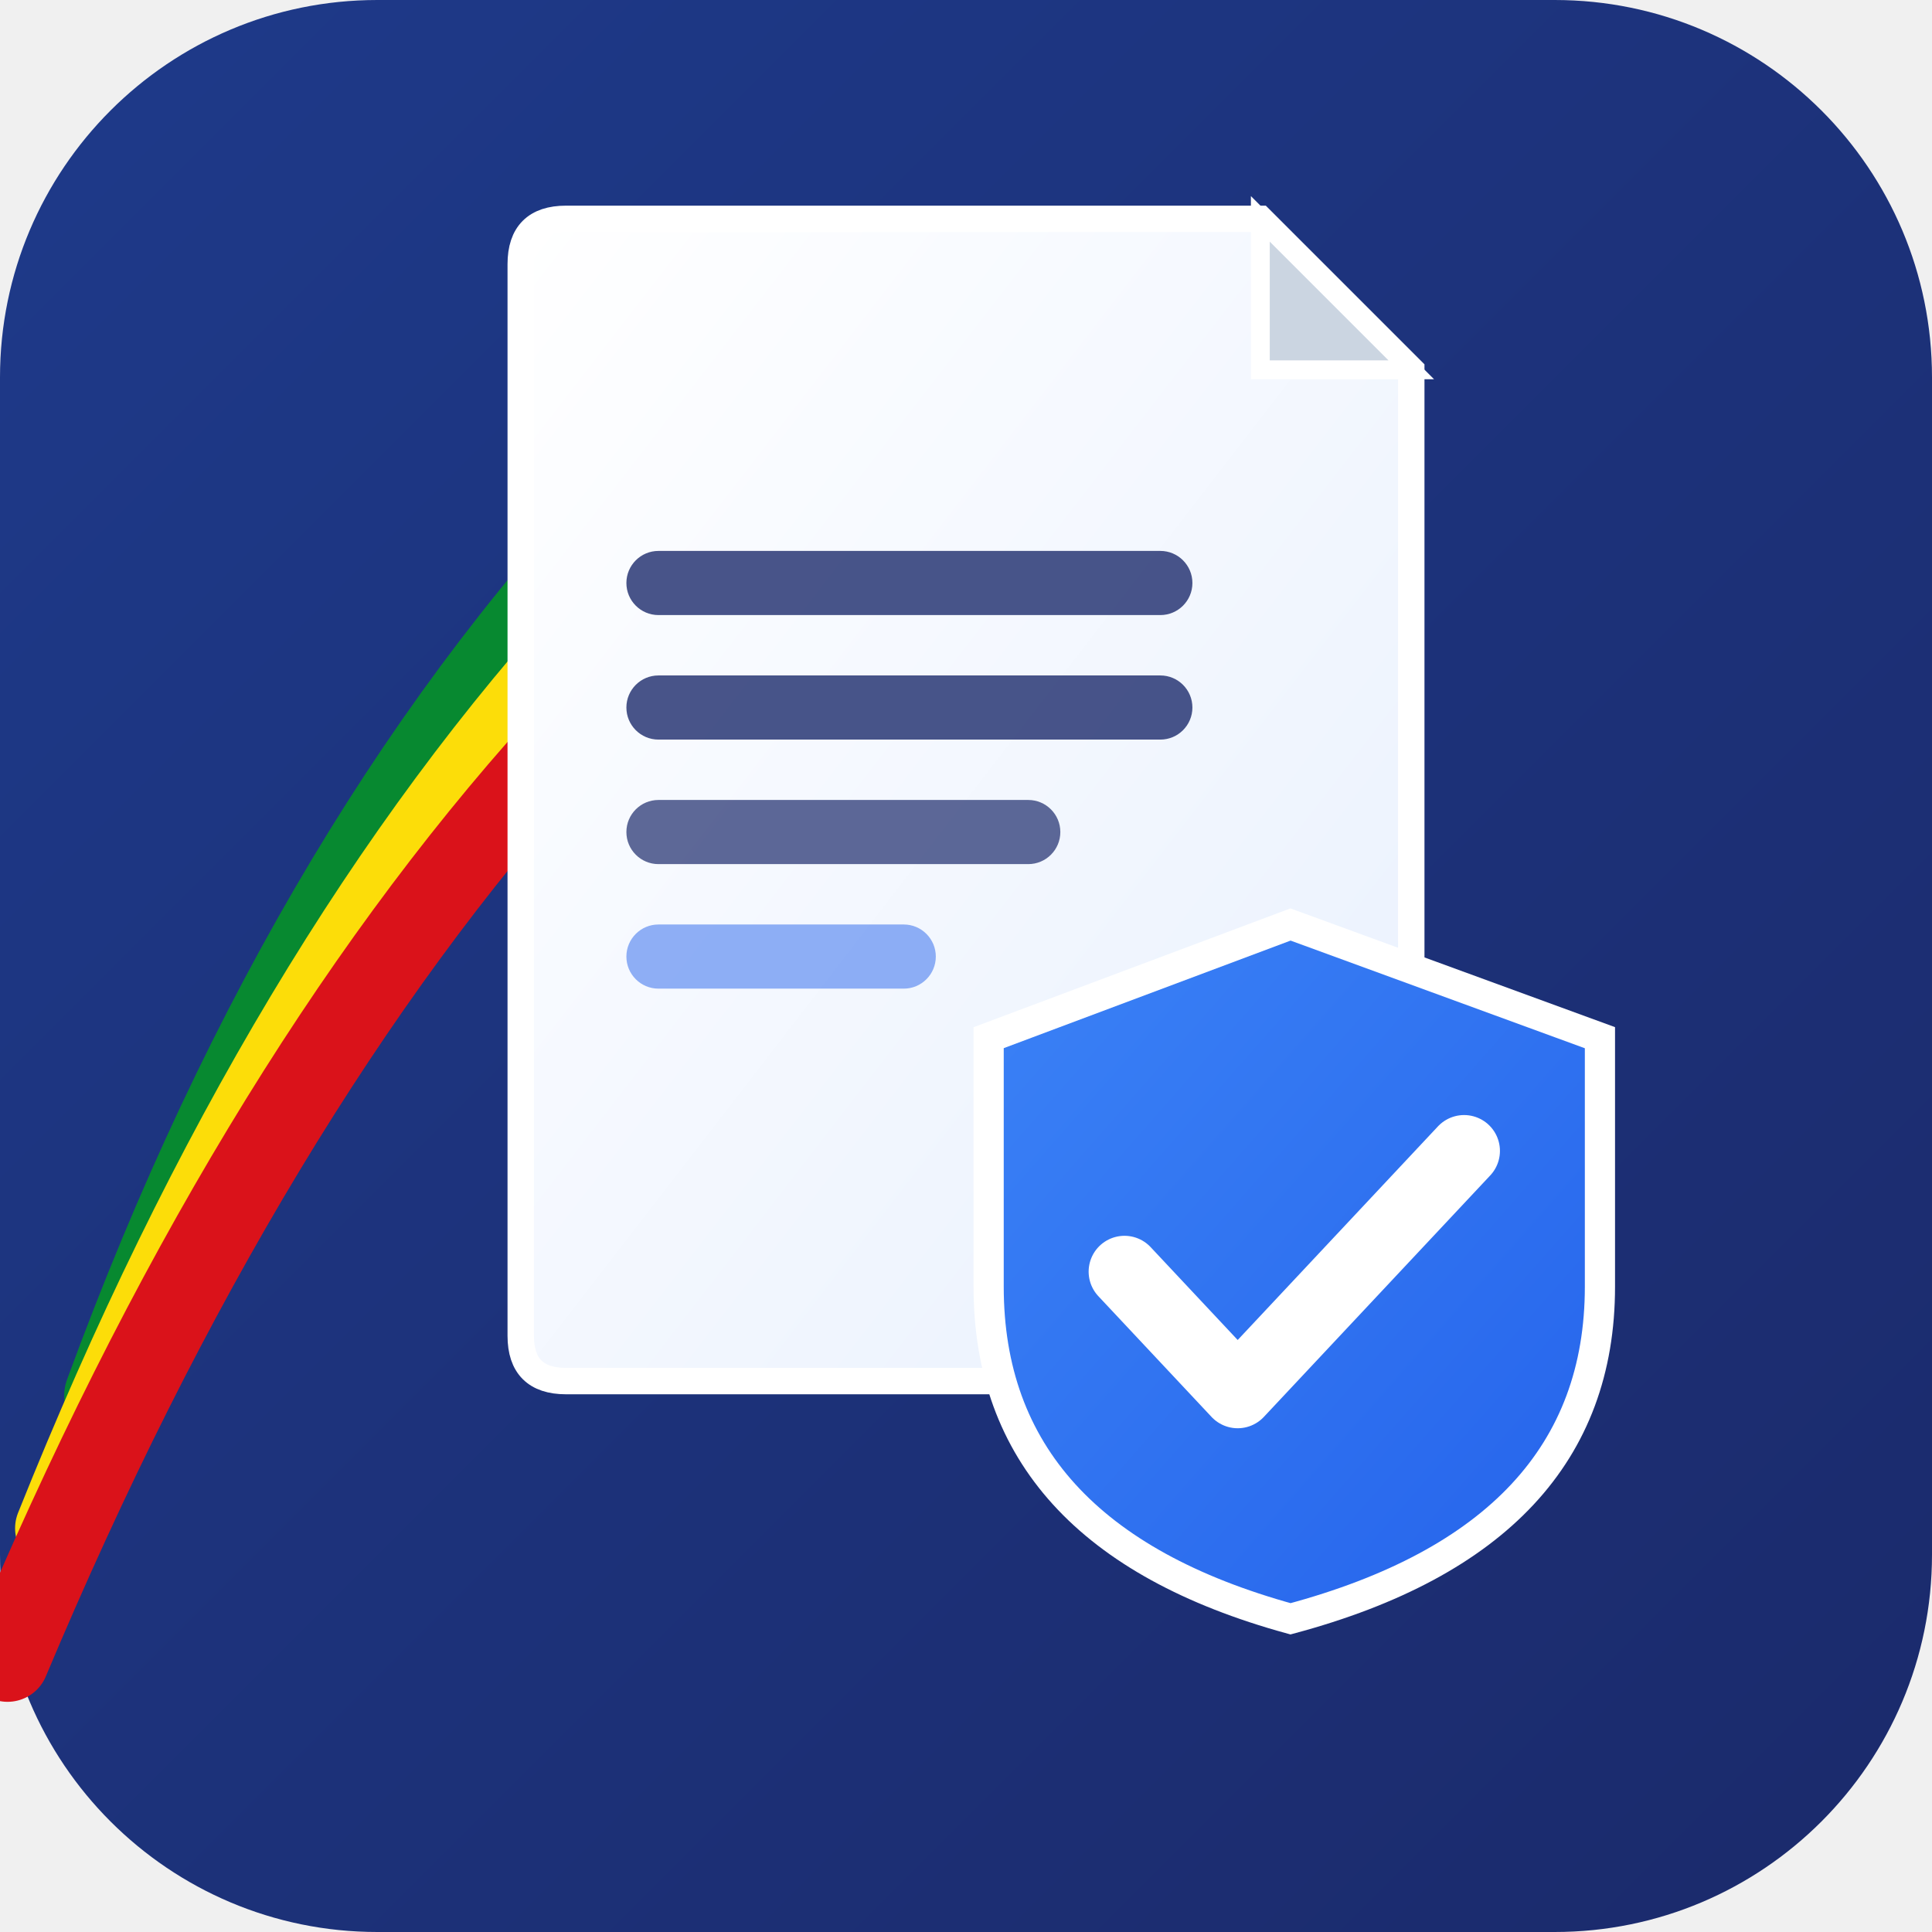
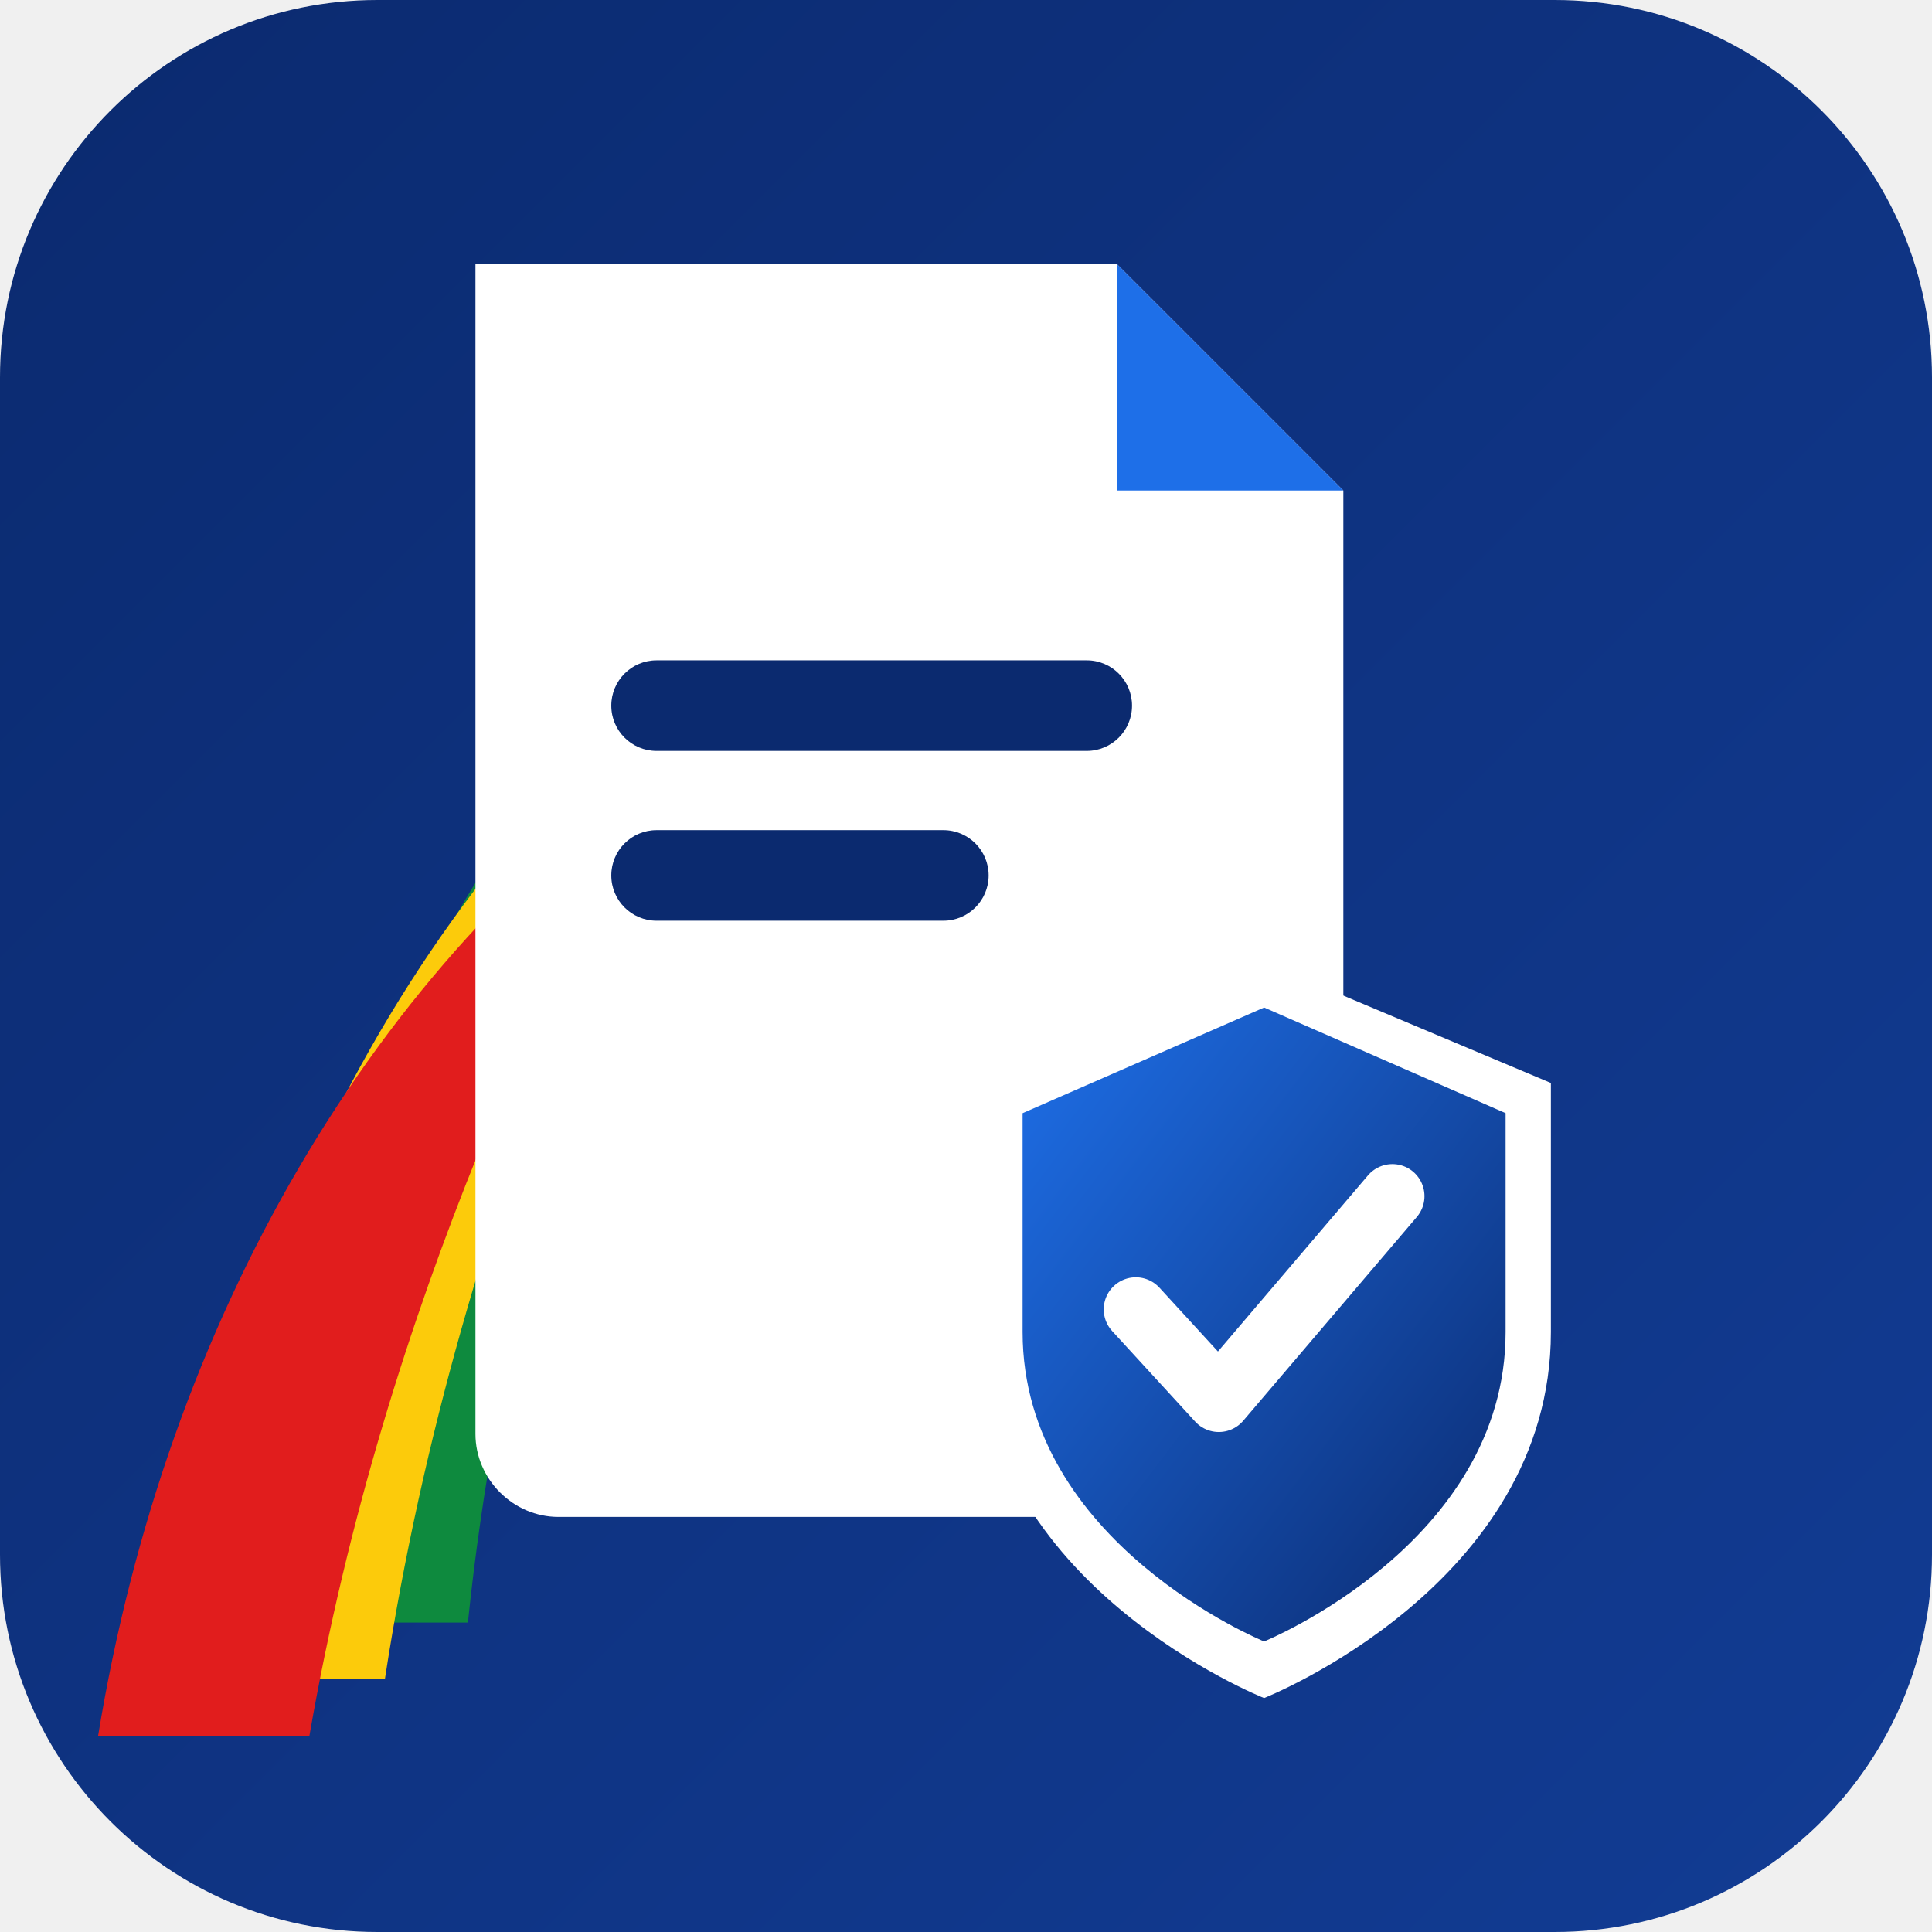
- <svg xmlns="http://www.w3.org/2000/svg" viewBox="0 0 512 512" width="512" height="512" role="img" aria-label="EthioClear favicon">
+ <svg xmlns="http://www.w3.org/2000/svg" viewBox="0 0 512 512" width="512" height="512" role="img" aria-label="EthioClear Favicon">
  <defs>
-     <linearGradient id="bg" x1="0%" y1="0%" x2="100%" y2="100%">
-       <stop offset="0%" style="stop-color:#1E3A8A" />
-       <stop offset="100%" style="stop-color:#1B2A6B" />
+     <linearGradient id="favTileGrad" x1="0%" y1="0%" x2="100%" y2="100%">
+       <stop offset="0%" stop-color="#0B2A6F" />
+       <stop offset="100%" stop-color="#123C94" />
    </linearGradient>
-     <linearGradient id="sh" x1="0%" y1="0%" x2="100%" y2="100%">
-       <stop offset="0%" style="stop-color:#3B82F6" />
-       <stop offset="100%" style="stop-color:#2563EB" />
-     </linearGradient>
-     <linearGradient id="dc" x1="0%" y1="0%" x2="100%" y2="100%">
-       <stop offset="0%" style="stop-color:#FFFFFF" />
-       <stop offset="100%" style="stop-color:#E8F0FE" />
+     <linearGradient id="favShieldGrad" x1="0%" y1="0%" x2="100%" y2="100%">
+       <stop offset="0%" stop-color="#1E6FE8" />
+       <stop offset="100%" stop-color="#0B2A6F" />
    </linearGradient>
  </defs>
-   <rect x="0" y="0" width="512" height="512" rx="100" ry="100" fill="url(#bg)" />
-   <path d="M 30,370 Q 85,220 175,128" stroke="#078930" stroke-width="26" fill="none" stroke-linecap="round" />
-   <path d="M 15,405 Q 75,255 160,163" stroke="#FCDD09" stroke-width="22" fill="none" stroke-linecap="round" />
-   <path d="M 2,440 Q 65,290 148,198" stroke="#DA121A" stroke-width="22" fill="none" stroke-linecap="round" />
-   <g transform="translate(138, 58)">
-     <path d="M 12,0 L 196,0 L 236,40 L 236,296 Q 236,308 224,308 L 12,308 Q 0,308 0,296 L 0,12 Q 0,0 12,0 Z" fill="url(#dc)" stroke="white" stroke-width="7" />
-     <path d="M 196,0 L 236,40 L 196,40 Z" fill="#CBD5E1" stroke="white" stroke-width="5" />
-     <rect x="28" y="88" width="150" height="17" rx="8.5" fill="#1B2A6B" opacity="0.8" />
-     <rect x="28" y="121" width="150" height="17" rx="8.5" fill="#1B2A6B" opacity="0.8" />
-     <rect x="28" y="154" width="115" height="17" rx="8.5" fill="#1B2A6B" opacity="0.7" />
-     <rect x="28" y="187" width="82" height="17" rx="8.5" fill="#2563EB" opacity="0.5" />
-   </g>
-   <g transform="translate(262, 245)">
-     <path d="M 80,0 L 162,30 L 162,96 Q 162,162 80,184 Q 0,162 0,96 L 0,30 Z" fill="url(#sh)" stroke="white" stroke-width="8" />
-     <polyline points="36,92 66,124 126,60" fill="none" stroke="white" stroke-width="19" stroke-linecap="round" stroke-linejoin="round" />
+   <rect x="0" y="0" width="512" height="512" rx="100" ry="100" fill="url(#favTileGrad)" />
+   <g transform="translate(14, 0)">
+     <path d="M 52 430 C 60 295 125 185 220 120 C 185 170 125 285 110 430 Z" fill="#0E8A3E" />
+     <path d="M 32 445 C 45 320 105 220 190 160 C 160 210 108 315 88 445 Z" fill="#FCCB0B" />
+     <path d="M 12 460 C 30 350 85 255 165 200 C 135 250 88 345 68 460 Z" fill="#E11D1D" />
+     <g transform="translate(112, 70)">
+       <path d="M 0 0 L 170 0 L 230 60 L 230 310 C 230 322 220 332 208 332 L 22 332 C 10 332 0 322 0 310 Z" fill="#FFFFFF" />
+       <path d="M 170 0 L 230 60 L 170 60 Z" fill="#1E6FE8" />
+       <rect x="36" y="105" width="138" height="24" rx="12" fill="#0B2A6F" />
+       <rect x="36" y="150" width="100" height="24" rx="12" fill="#0B2A6F" />
+     </g>
+     <g transform="translate(245, 255)">
+       <path d="M 76 0 L 152 32 L 152 98 C 152 165 76 195 76 195 C 76 195 0 165 0 98 L 0 32 Z" fill="#FFFFFF" />
+       <path d="M 76 12 L 140 40 L 140 98 C 140 154 76 180 76 180 C 76 180 12 154 12 98 L 12 40 Z" fill="url(#favShieldGrad)" />
+       <path d="M 42 92 L 64 116 L 110 62" fill="none" stroke="#FFFFFF" stroke-width="17" stroke-linecap="round" stroke-linejoin="round" />
+     </g>
  </g>
</svg>
